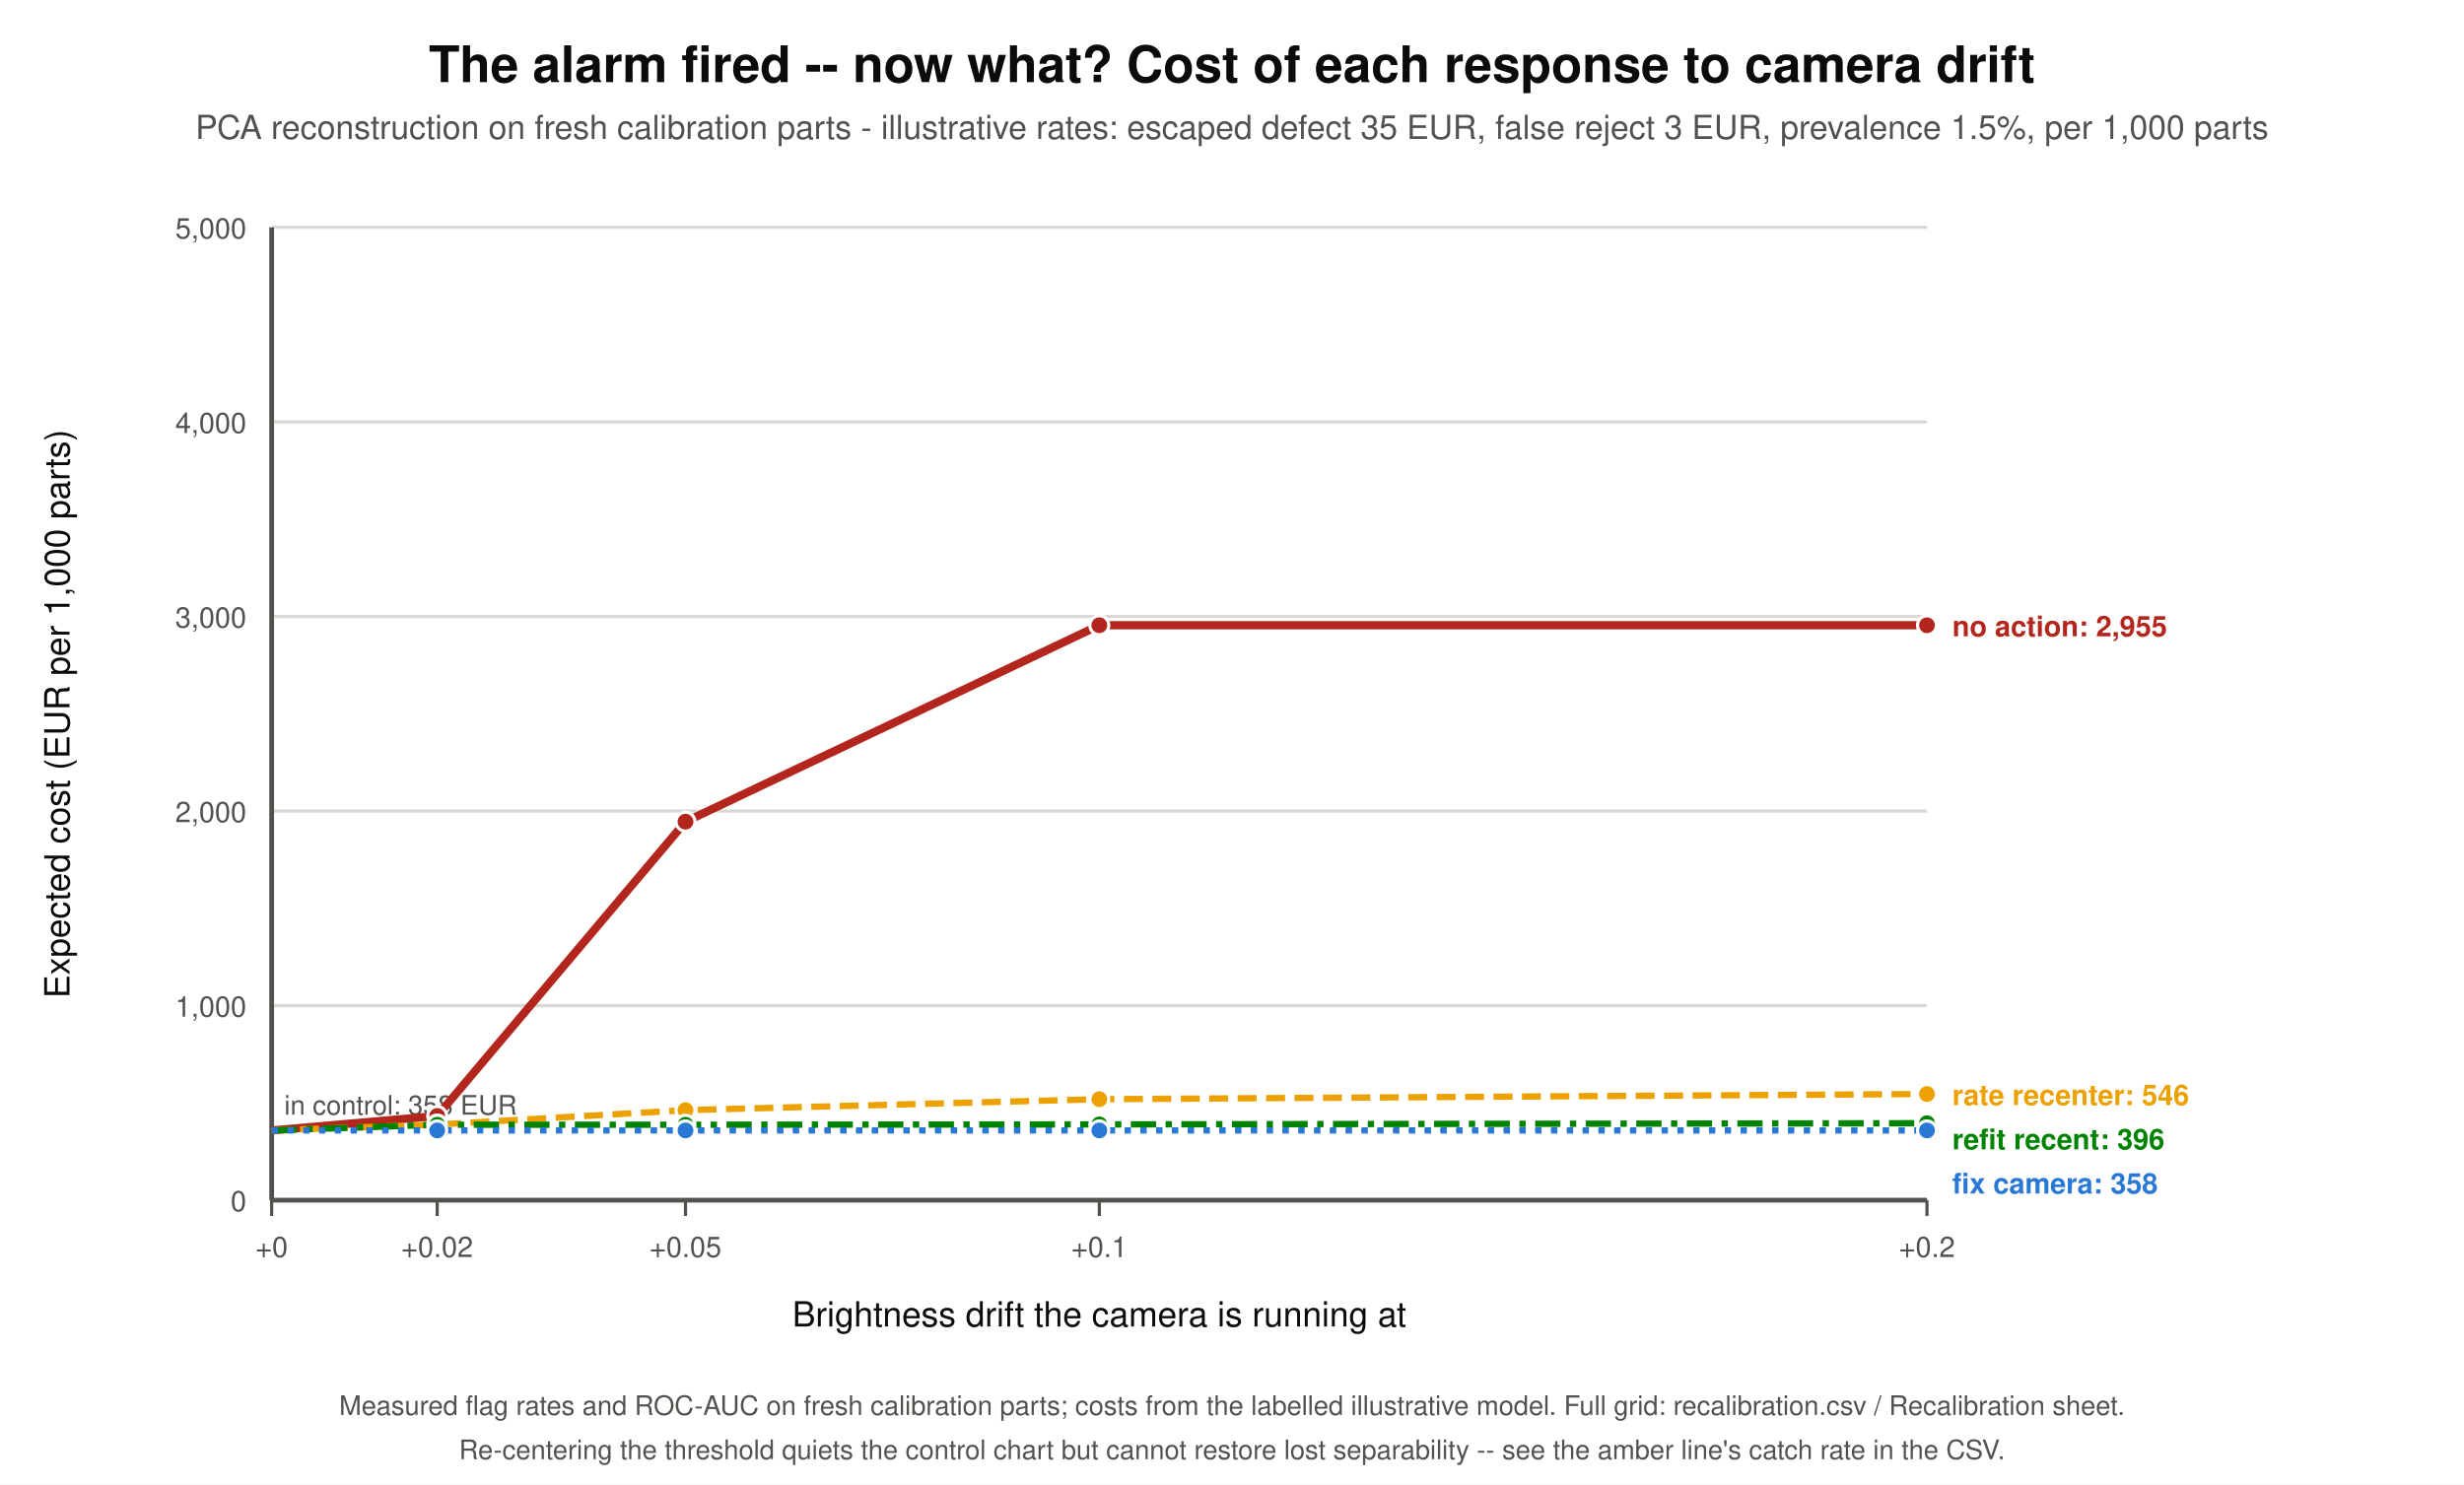
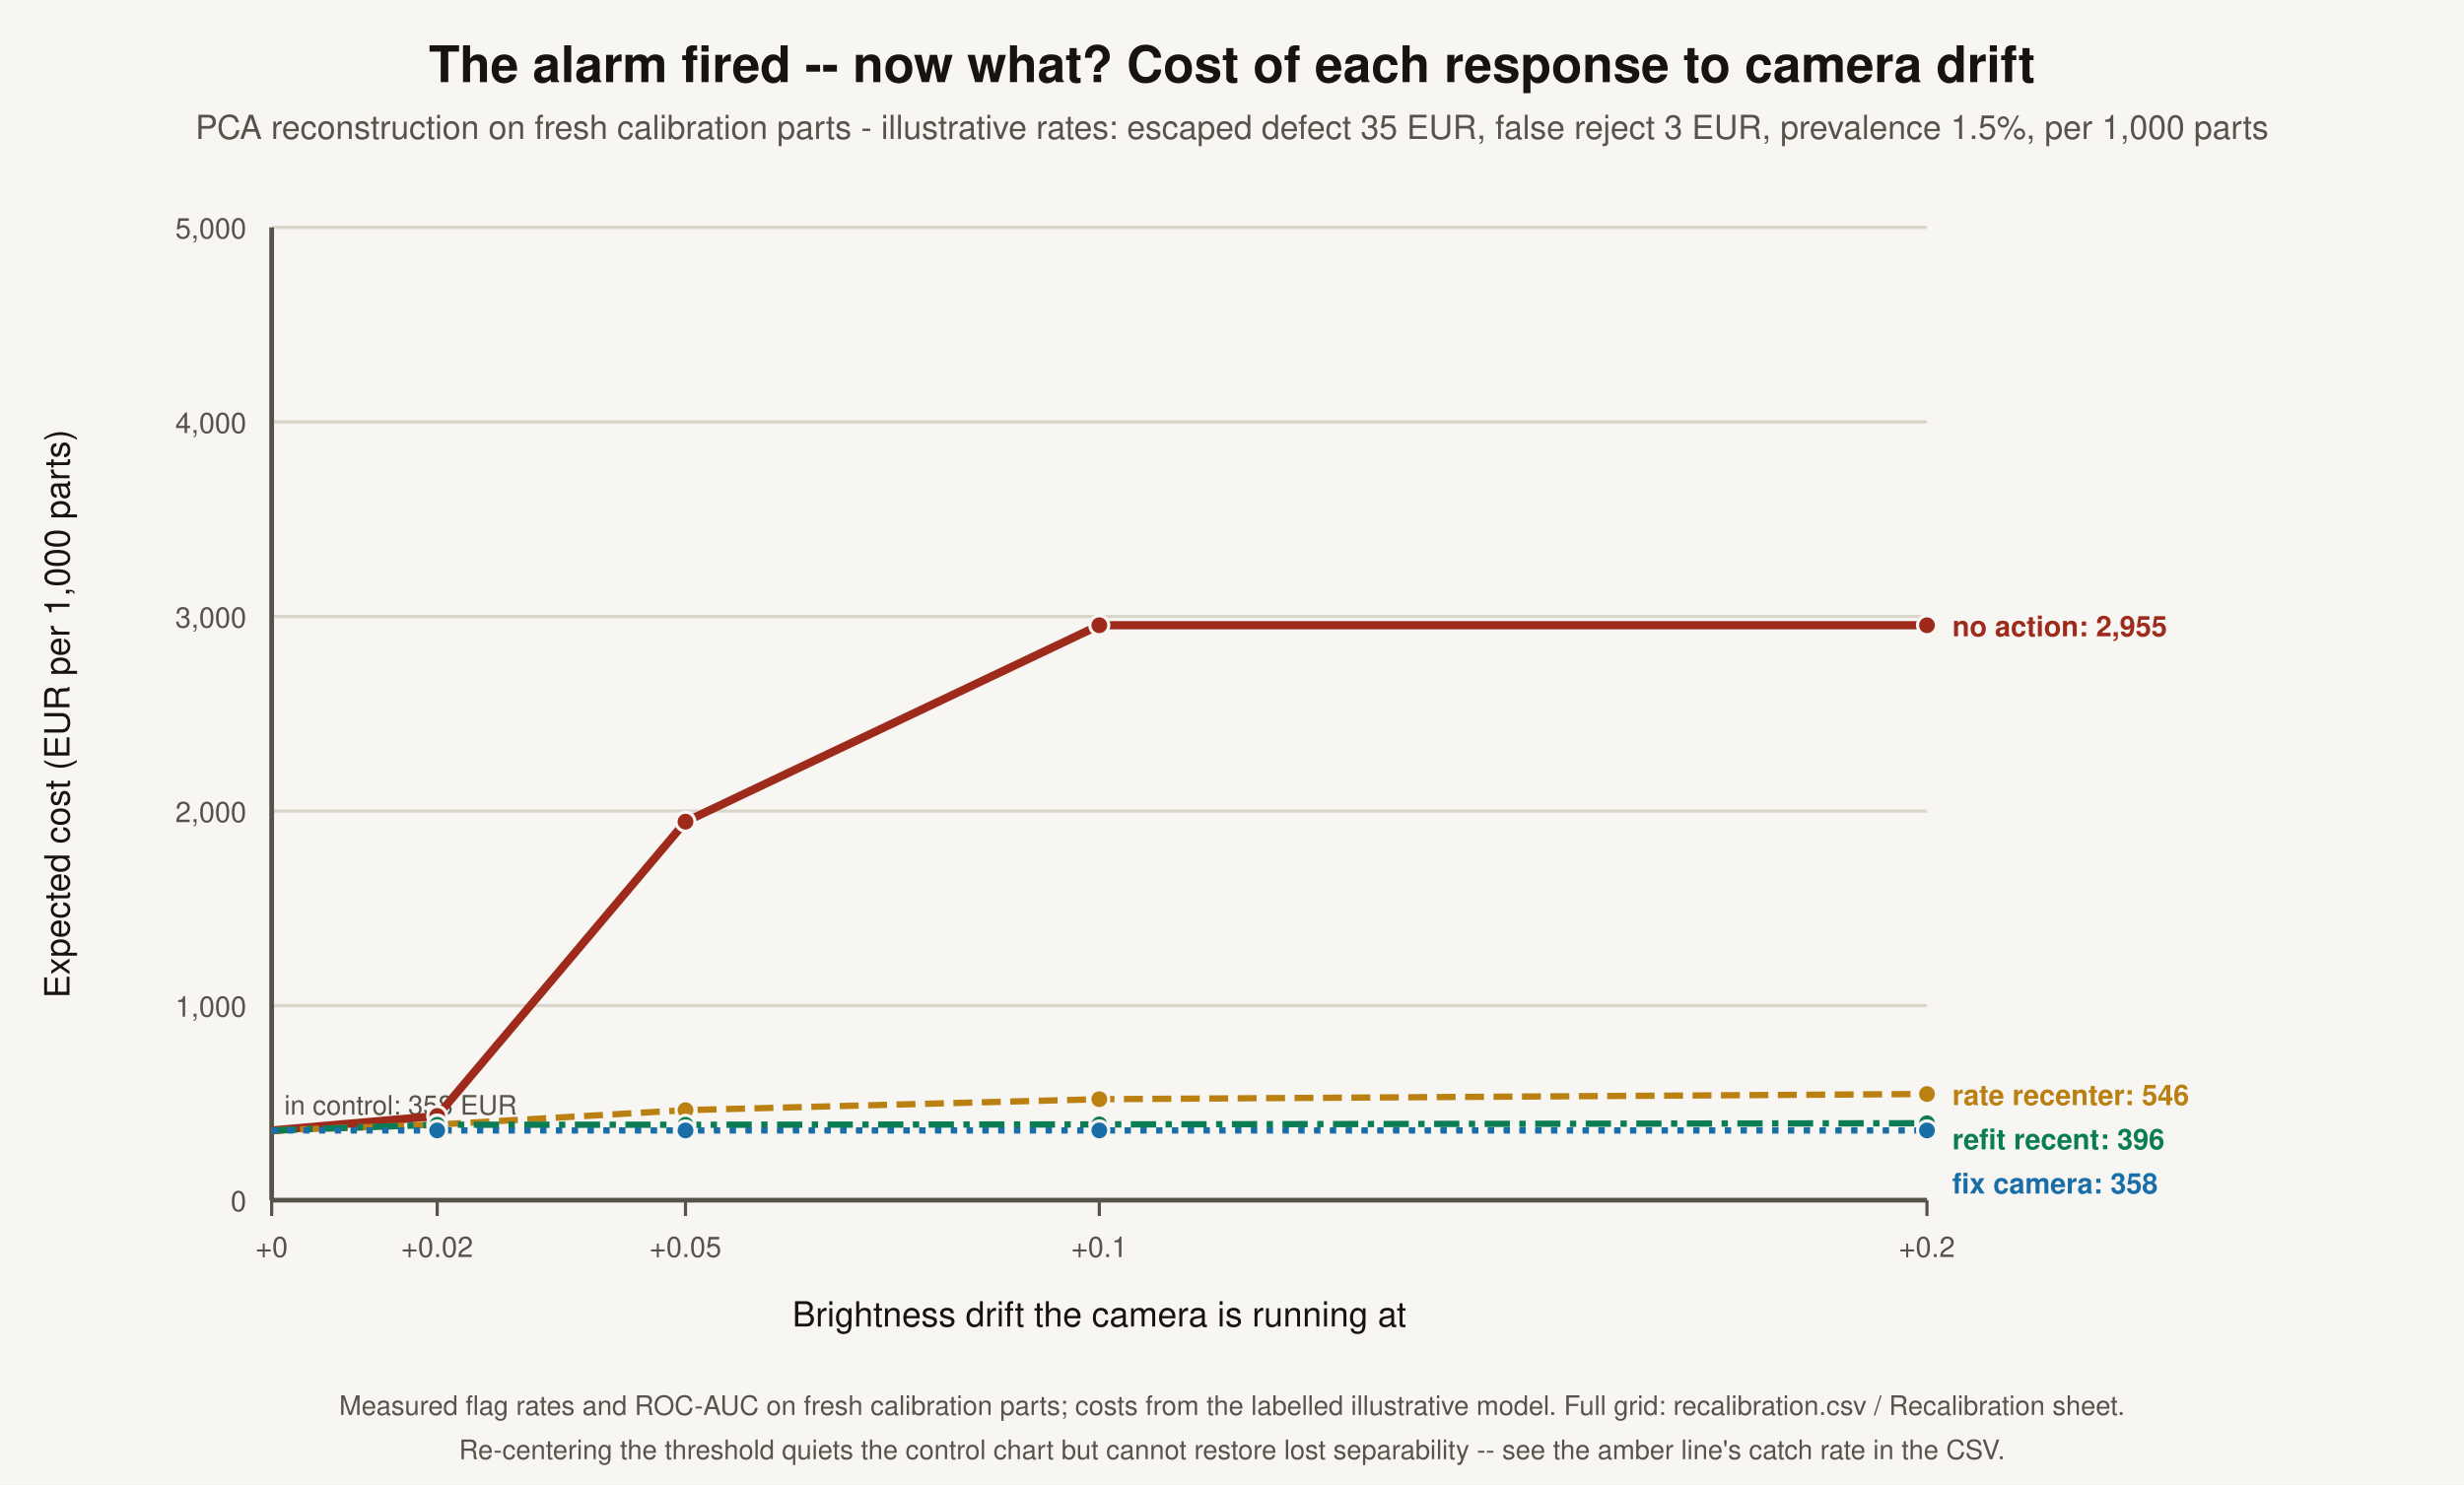
<svg xmlns="http://www.w3.org/2000/svg" width="780" height="470" viewBox="0 0 780 470" font-family="Segoe UI, Helvetica, Arial, sans-serif">
-   <rect x="0" y="0" width="780" height="470" fill="white" />
-   <text x="390" y="26" text-anchor="middle" font-size="16" font-weight="bold" fill="#0b0b0b">The alarm fired -- now what? Cost of each response to camera drift</text>
-   <text x="390" y="44" text-anchor="middle" font-size="10.5" fill="#52514e">PCA reconstruction on fresh calibration parts - illustrative rates: escaped defect 35 EUR, false reject 3 EUR, prevalence 1.5%, per 1,000 parts</text>
-   <line x1="86.00" y1="380.00" x2="610.00" y2="380.00" stroke="#d9d8d4" stroke-width="1" />
-   <text x="78.00" y="383.50" text-anchor="end" font-size="9" fill="#52514e">0</text>
-   <line x1="86.00" y1="318.40" x2="610.00" y2="318.40" stroke="#d9d8d4" stroke-width="1" />
-   <text x="78.00" y="321.90" text-anchor="end" font-size="9" fill="#52514e">1,000</text>
-   <line x1="86.00" y1="256.80" x2="610.00" y2="256.80" stroke="#d9d8d4" stroke-width="1" />
-   <text x="78.00" y="260.30" text-anchor="end" font-size="9" fill="#52514e">2,000</text>
-   <line x1="86.00" y1="195.20" x2="610.00" y2="195.20" stroke="#d9d8d4" stroke-width="1" />
-   <text x="78.00" y="198.70" text-anchor="end" font-size="9" fill="#52514e">3,000</text>
-   <line x1="86.00" y1="133.60" x2="610.00" y2="133.60" stroke="#d9d8d4" stroke-width="1" />
-   <text x="78.00" y="137.10" text-anchor="end" font-size="9" fill="#52514e">4,000</text>
-   <line x1="86.00" y1="72.00" x2="610.00" y2="72.00" stroke="#d9d8d4" stroke-width="1" />
-   <text x="78.00" y="75.50" text-anchor="end" font-size="9" fill="#52514e">5,000</text>
-   <line x1="86.00" y1="380.00" x2="86.00" y2="385.00" stroke="#52514e" stroke-width="1" />
-   <text x="86.00" y="398.00" text-anchor="middle" font-size="9" fill="#52514e">+0</text>
-   <line x1="138.40" y1="380.00" x2="138.40" y2="385.00" stroke="#52514e" stroke-width="1" />
-   <text x="138.40" y="398.00" text-anchor="middle" font-size="9" fill="#52514e">+0.02</text>
-   <line x1="217.00" y1="380.00" x2="217.00" y2="385.00" stroke="#52514e" stroke-width="1" />
-   <text x="217.00" y="398.00" text-anchor="middle" font-size="9" fill="#52514e">+0.05</text>
-   <line x1="348.00" y1="380.00" x2="348.00" y2="385.00" stroke="#52514e" stroke-width="1" />
-   <text x="348.00" y="398.00" text-anchor="middle" font-size="9" fill="#52514e">+0.1</text>
-   <line x1="610.00" y1="380.00" x2="610.00" y2="385.00" stroke="#52514e" stroke-width="1" />
-   <text x="610.00" y="398.00" text-anchor="middle" font-size="9" fill="#52514e">+0.2</text>
-   <line x1="86.00" y1="72.00" x2="86.00" y2="380.00" stroke="#52514e" stroke-width="1.5" />
-   <line x1="86.00" y1="380.00" x2="610.00" y2="380.00" stroke="#52514e" stroke-width="1.5" />
-   <text x="348" y="420" text-anchor="middle" font-size="11" fill="#0b0b0b">Brightness drift the camera is running at</text>
-   <text x="22" y="226" text-anchor="middle" font-size="11" fill="#0b0b0b" transform="rotate(-90 22 226)">Expected cost (EUR per 1,000 parts)</text>
-   <line x1="86.00" y1="357.92" x2="610.00" y2="357.92" stroke="#52514e" stroke-width="1" stroke-dasharray="1.5 3.5" />
-   <text x="90.00" y="352.92" font-size="8.5" fill="#52514e">in control: 358 EUR</text>
-   <polyline fill="none" stroke="#b3261e" stroke-width="2.6" points="86.00,357.92 138.40,353.34 217.00,260.17 348.00,197.97 610.00,197.97" />
-   <circle cx="138.40" cy="353.34" r="3" fill="#b3261e" stroke="white" stroke-width="1" />
-   <circle cx="217.00" cy="260.17" r="3" fill="#b3261e" stroke="white" stroke-width="1" />
-   <circle cx="348.00" cy="197.97" r="3" fill="#b3261e" stroke="white" stroke-width="1" />
-   <circle cx="610.00" cy="197.97" r="3" fill="#b3261e" stroke="white" stroke-width="1" />
-   <polyline fill="none" stroke="#eda100" stroke-width="2.0" stroke-dasharray="6 3" points="86.00,357.92 138.40,356.07 217.00,351.50 348.00,348.03 610.00,346.39" />
-   <circle cx="138.40" cy="356.07" r="3" fill="#eda100" stroke="white" stroke-width="1" />
-   <circle cx="217.00" cy="351.50" r="3" fill="#eda100" stroke="white" stroke-width="1" />
-   <circle cx="348.00" cy="348.03" r="3" fill="#eda100" stroke="white" stroke-width="1" />
-   <circle cx="610.00" cy="346.39" r="3" fill="#eda100" stroke="white" stroke-width="1" />
-   <polyline fill="none" stroke="#008300" stroke-width="2.0" stroke-dasharray="8 3 2 3" points="86.00,357.92 138.40,356.12 217.00,356.12 348.00,356.01 610.00,355.64" />
-   <circle cx="138.40" cy="356.12" r="3" fill="#008300" stroke="white" stroke-width="1" />
-   <circle cx="217.00" cy="356.12" r="3" fill="#008300" stroke="white" stroke-width="1" />
-   <circle cx="348.00" cy="356.01" r="3" fill="#008300" stroke="white" stroke-width="1" />
-   <circle cx="610.00" cy="355.64" r="3" fill="#008300" stroke="white" stroke-width="1" />
-   <polyline fill="none" stroke="#2a78d6" stroke-width="2.0" stroke-dasharray="2 3" points="86.00,357.92 138.40,357.92 217.00,357.92 348.00,357.92 610.00,357.92" />
-   <circle cx="138.40" cy="357.92" r="3" fill="#2a78d6" stroke="white" stroke-width="1" />
-   <circle cx="217.00" cy="357.92" r="3" fill="#2a78d6" stroke="white" stroke-width="1" />
-   <circle cx="348.00" cy="357.92" r="3" fill="#2a78d6" stroke="white" stroke-width="1" />
-   <circle cx="610.00" cy="357.92" r="3" fill="#2a78d6" stroke="white" stroke-width="1" />
-   <text x="618.00" y="201.47" font-size="9" font-weight="bold" fill="#b3261e">no action: 2,955</text>
-   <text x="618.00" y="349.89" font-size="9" font-weight="bold" fill="#eda100">rate recenter: 546</text>
-   <text x="618.00" y="363.89" font-size="9" font-weight="bold" fill="#008300">refit recent: 396</text>
-   <text x="618.00" y="377.89" font-size="9" font-weight="bold" fill="#2a78d6">fix camera: 358</text>
-   <text x="390" y="448" text-anchor="middle" font-size="8.5" fill="#52514e">Measured flag rates and ROC-AUC on fresh calibration parts; costs from the labelled illustrative model. Full grid: recalibration.csv / Recalibration sheet.</text>
-   <text x="390" y="462" text-anchor="middle" font-size="8.5" fill="#52514e">Re-centering the threshold quiets the control chart but cannot restore lost separability -- see the amber line's catch rate in the CSV.</text>
+   <rect x="0" y="0" width="780" height="470" fill="#f7f6f3" />
+   <text x="390" y="26" text-anchor="middle" font-size="16" font-weight="bold" fill="#17140f">The alarm fired -- now what? Cost of each response to camera drift</text>
+   <text x="390" y="44" text-anchor="middle" font-size="10.5" fill="#57534a">PCA reconstruction on fresh calibration parts - illustrative rates: escaped defect 35 EUR, false reject 3 EUR, prevalence 1.5%, per 1,000 parts</text>
+   <line x1="86.00" y1="380.00" x2="610.00" y2="380.00" stroke="#d9d5cb" stroke-width="1" />
+   <text x="78.00" y="383.50" text-anchor="end" font-size="9" fill="#57534a">0</text>
+   <line x1="86.00" y1="318.40" x2="610.00" y2="318.40" stroke="#d9d5cb" stroke-width="1" />
+   <text x="78.00" y="321.90" text-anchor="end" font-size="9" fill="#57534a">1,000</text>
+   <line x1="86.00" y1="256.80" x2="610.00" y2="256.80" stroke="#d9d5cb" stroke-width="1" />
+   <text x="78.00" y="260.30" text-anchor="end" font-size="9" fill="#57534a">2,000</text>
+   <line x1="86.00" y1="195.20" x2="610.00" y2="195.20" stroke="#d9d5cb" stroke-width="1" />
+   <text x="78.00" y="198.70" text-anchor="end" font-size="9" fill="#57534a">3,000</text>
+   <line x1="86.00" y1="133.60" x2="610.00" y2="133.60" stroke="#d9d5cb" stroke-width="1" />
+   <text x="78.00" y="137.10" text-anchor="end" font-size="9" fill="#57534a">4,000</text>
+   <line x1="86.00" y1="72.00" x2="610.00" y2="72.00" stroke="#d9d5cb" stroke-width="1" />
+   <text x="78.00" y="75.50" text-anchor="end" font-size="9" fill="#57534a">5,000</text>
+   <line x1="86.00" y1="380.00" x2="86.00" y2="385.00" stroke="#57534a" stroke-width="1" />
+   <text x="86.00" y="398.00" text-anchor="middle" font-size="9" fill="#57534a">+0</text>
+   <line x1="138.40" y1="380.00" x2="138.40" y2="385.00" stroke="#57534a" stroke-width="1" />
+   <text x="138.40" y="398.00" text-anchor="middle" font-size="9" fill="#57534a">+0.02</text>
+   <line x1="217.00" y1="380.00" x2="217.00" y2="385.00" stroke="#57534a" stroke-width="1" />
+   <text x="217.00" y="398.00" text-anchor="middle" font-size="9" fill="#57534a">+0.05</text>
+   <line x1="348.00" y1="380.00" x2="348.00" y2="385.00" stroke="#57534a" stroke-width="1" />
+   <text x="348.00" y="398.00" text-anchor="middle" font-size="9" fill="#57534a">+0.1</text>
+   <line x1="610.00" y1="380.00" x2="610.00" y2="385.00" stroke="#57534a" stroke-width="1" />
+   <text x="610.00" y="398.00" text-anchor="middle" font-size="9" fill="#57534a">+0.2</text>
+   <line x1="86.00" y1="72.00" x2="86.00" y2="380.00" stroke="#57534a" stroke-width="1.5" />
+   <line x1="86.00" y1="380.00" x2="610.00" y2="380.00" stroke="#57534a" stroke-width="1.5" />
+   <text x="348" y="420" text-anchor="middle" font-size="11" fill="#17140f">Brightness drift the camera is running at</text>
+   <text x="22" y="226" text-anchor="middle" font-size="11" fill="#17140f" transform="rotate(-90 22 226)">Expected cost (EUR per 1,000 parts)</text>
+   <line x1="86.00" y1="357.92" x2="610.00" y2="357.92" stroke="#57534a" stroke-width="1" stroke-dasharray="1.5 3.5" />
+   <text x="90.00" y="352.92" font-size="8.5" fill="#57534a">in control: 358 EUR</text>
+   <polyline fill="none" stroke="#9e2a1c" stroke-width="2.6" points="86.00,357.92 138.40,353.34 217.00,260.17 348.00,197.97 610.00,197.97" />
+   <circle cx="138.40" cy="353.34" r="3" fill="#9e2a1c" stroke="#f7f6f3" stroke-width="1" />
+   <circle cx="217.00" cy="260.17" r="3" fill="#9e2a1c" stroke="#f7f6f3" stroke-width="1" />
+   <circle cx="348.00" cy="197.97" r="3" fill="#9e2a1c" stroke="#f7f6f3" stroke-width="1" />
+   <circle cx="610.00" cy="197.97" r="3" fill="#9e2a1c" stroke="#f7f6f3" stroke-width="1" />
+   <polyline fill="none" stroke="#bb8012" stroke-width="2.0" stroke-dasharray="6 3" points="86.00,357.92 138.40,356.07 217.00,351.50 348.00,348.03 610.00,346.39" />
+   <circle cx="138.40" cy="356.07" r="3" fill="#bb8012" stroke="#f7f6f3" stroke-width="1" />
+   <circle cx="217.00" cy="351.50" r="3" fill="#bb8012" stroke="#f7f6f3" stroke-width="1" />
+   <circle cx="348.00" cy="348.03" r="3" fill="#bb8012" stroke="#f7f6f3" stroke-width="1" />
+   <circle cx="610.00" cy="346.39" r="3" fill="#bb8012" stroke="#f7f6f3" stroke-width="1" />
+   <polyline fill="none" stroke="#0b7d55" stroke-width="2.0" stroke-dasharray="8 3 2 3" points="86.00,357.92 138.40,356.12 217.00,356.12 348.00,356.01 610.00,355.64" />
+   <circle cx="138.40" cy="356.12" r="3" fill="#0b7d55" stroke="#f7f6f3" stroke-width="1" />
+   <circle cx="217.00" cy="356.12" r="3" fill="#0b7d55" stroke="#f7f6f3" stroke-width="1" />
+   <circle cx="348.00" cy="356.01" r="3" fill="#0b7d55" stroke="#f7f6f3" stroke-width="1" />
+   <circle cx="610.00" cy="355.64" r="3" fill="#0b7d55" stroke="#f7f6f3" stroke-width="1" />
+   <polyline fill="none" stroke="#1a6ea8" stroke-width="2.0" stroke-dasharray="2 3" points="86.00,357.92 138.40,357.92 217.00,357.92 348.00,357.92 610.00,357.92" />
+   <circle cx="138.40" cy="357.92" r="3" fill="#1a6ea8" stroke="#f7f6f3" stroke-width="1" />
+   <circle cx="217.00" cy="357.92" r="3" fill="#1a6ea8" stroke="#f7f6f3" stroke-width="1" />
+   <circle cx="348.00" cy="357.92" r="3" fill="#1a6ea8" stroke="#f7f6f3" stroke-width="1" />
+   <circle cx="610.00" cy="357.92" r="3" fill="#1a6ea8" stroke="#f7f6f3" stroke-width="1" />
+   <text x="618.00" y="201.47" font-size="9" font-weight="bold" fill="#9e2a1c">no action: 2,955</text>
+   <text x="618.00" y="349.89" font-size="9" font-weight="bold" fill="#bb8012">rate recenter: 546</text>
+   <text x="618.00" y="363.89" font-size="9" font-weight="bold" fill="#0b7d55">refit recent: 396</text>
+   <text x="618.00" y="377.89" font-size="9" font-weight="bold" fill="#1a6ea8">fix camera: 358</text>
+   <text x="390" y="448" text-anchor="middle" font-size="8.5" fill="#57534a">Measured flag rates and ROC-AUC on fresh calibration parts; costs from the labelled illustrative model. Full grid: recalibration.csv / Recalibration sheet.</text>
+   <text x="390" y="462" text-anchor="middle" font-size="8.5" fill="#57534a">Re-centering the threshold quiets the control chart but cannot restore lost separability -- see the amber line's catch rate in the CSV.</text>
</svg>
